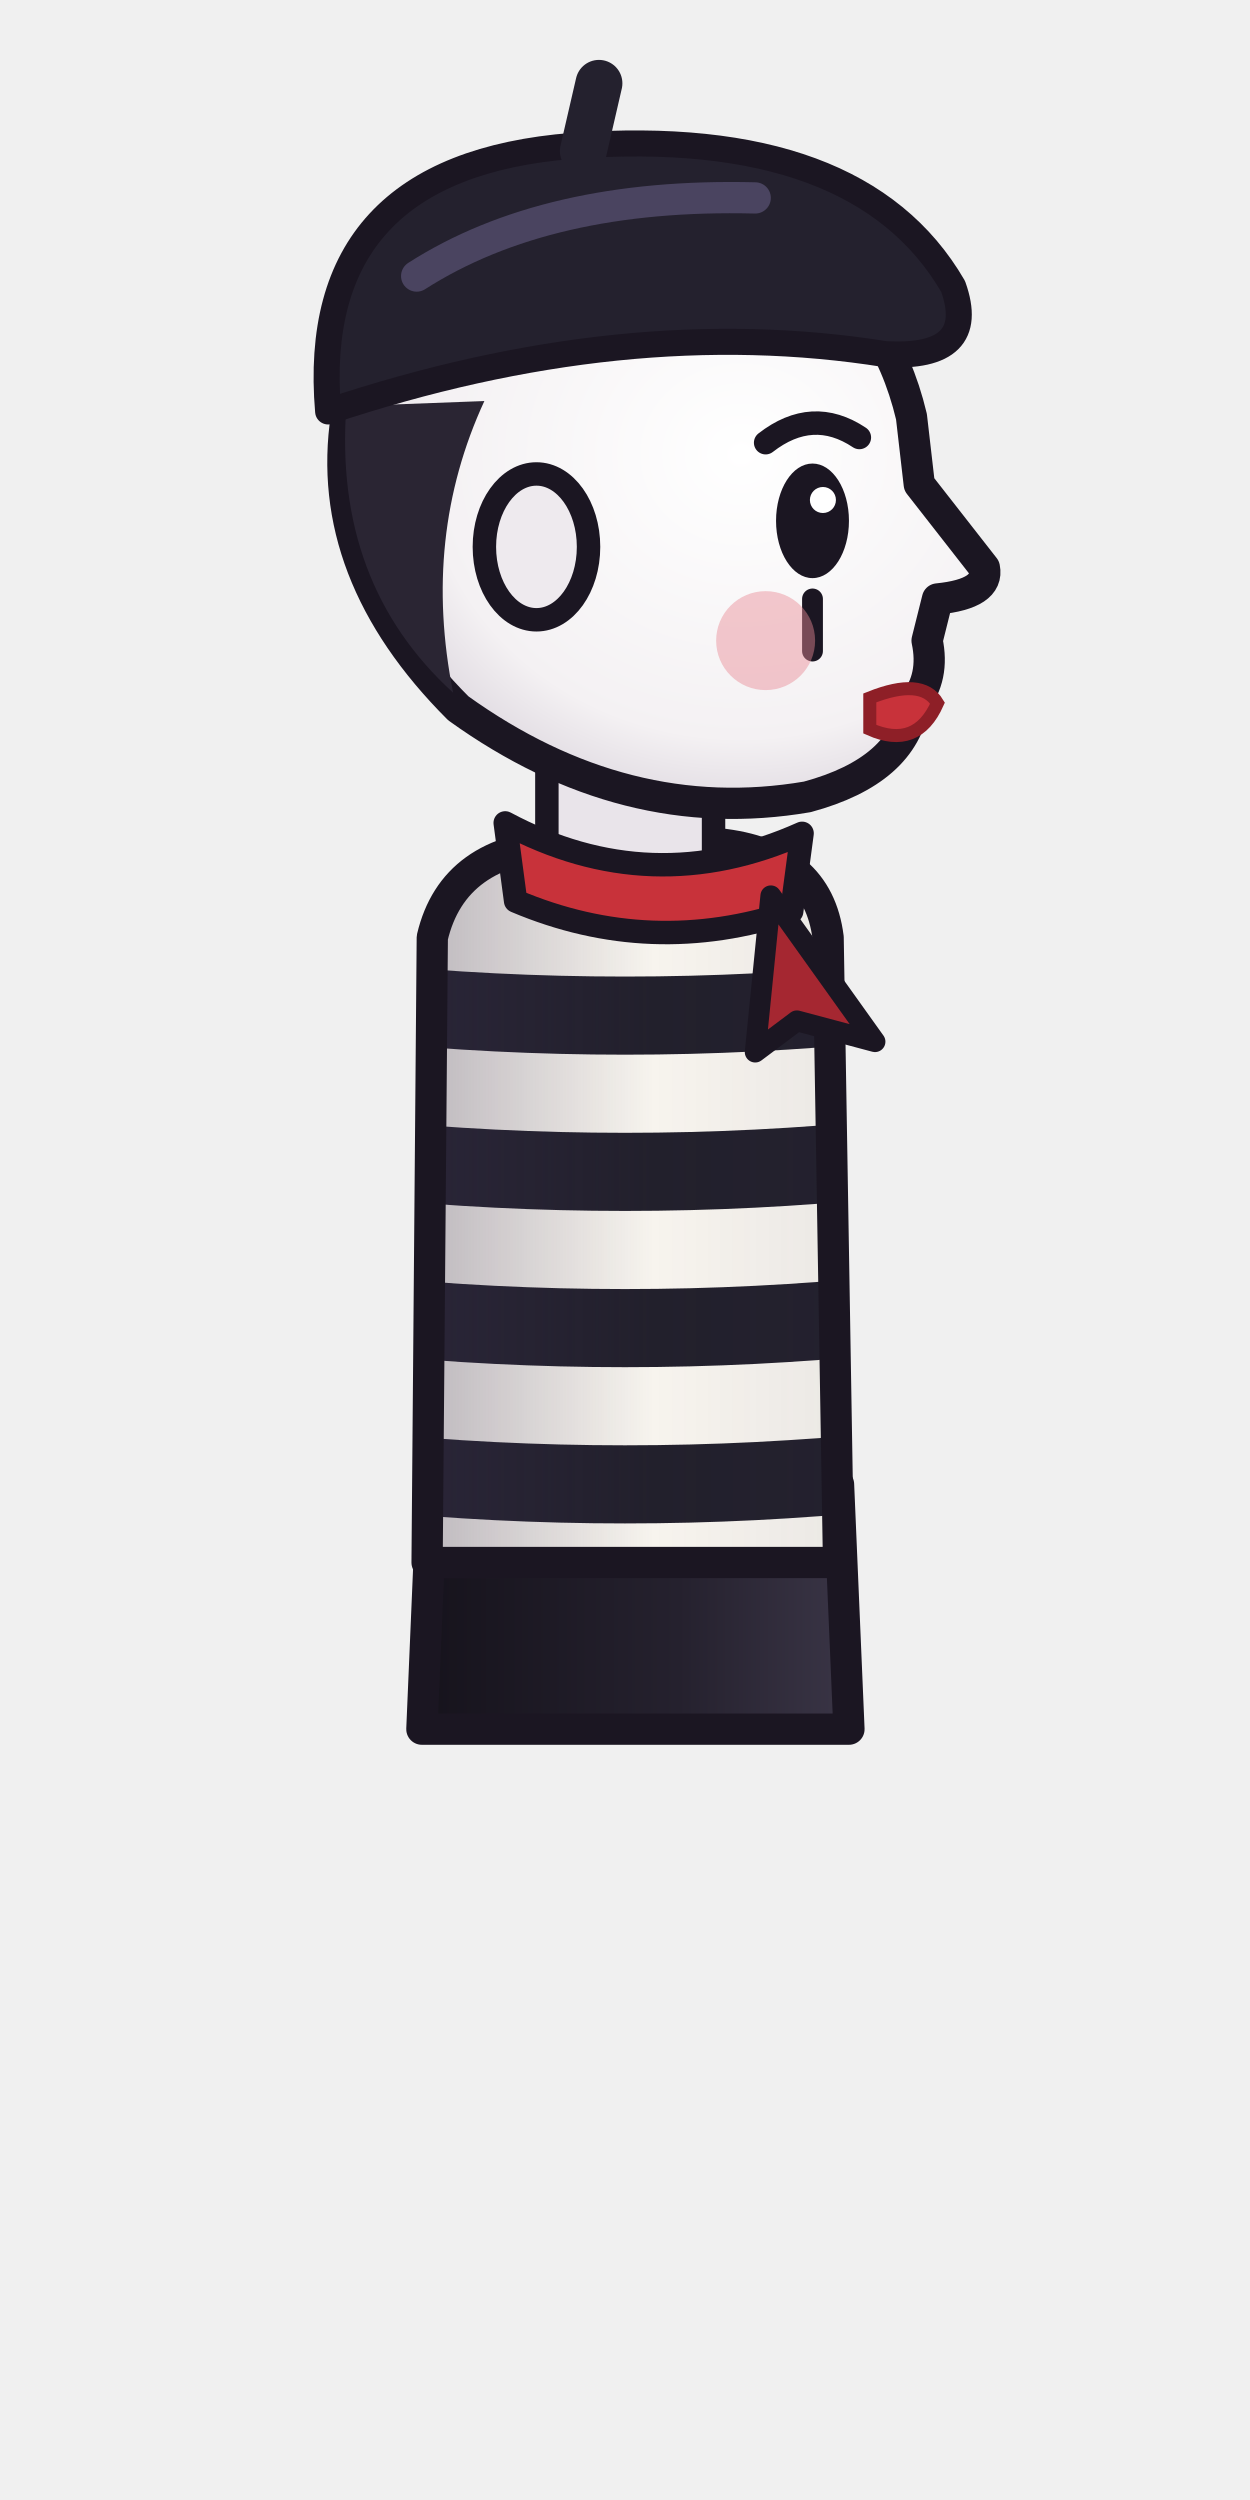
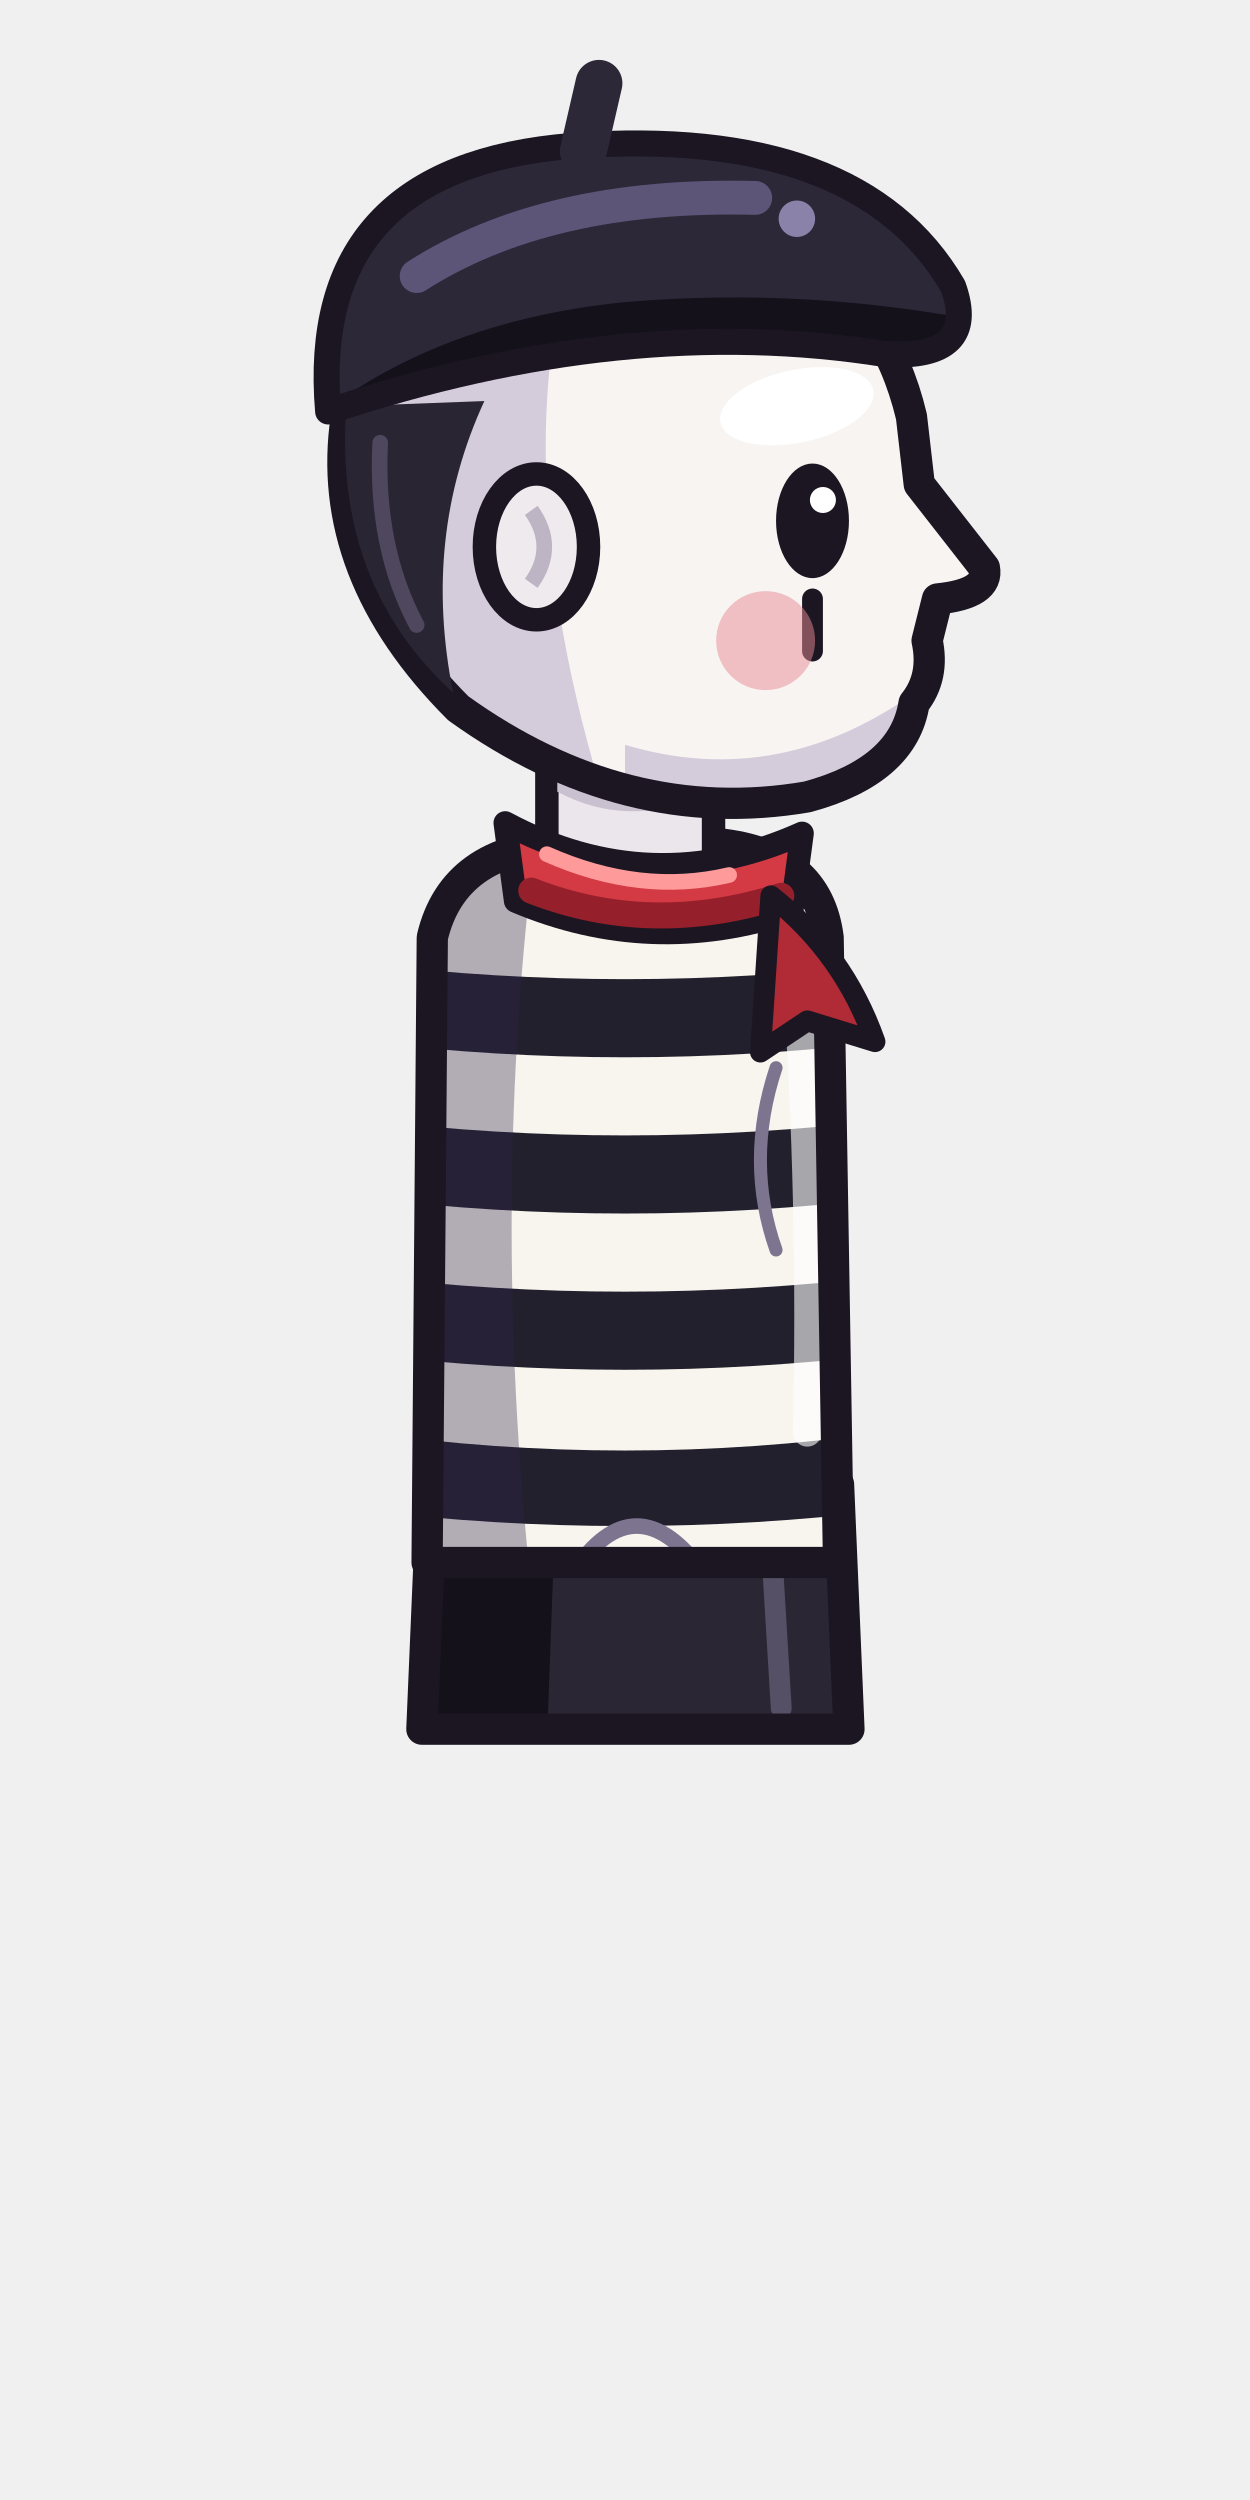
<svg xmlns="http://www.w3.org/2000/svg" width="48" height="96" viewBox="0 0 48 96">
  <defs>
-     <linearGradient id="shade" x1="0" y1="0" x2="1" y2="0">
-       <stop offset="0" stop-color="#3a3050" stop-opacity="0.3" />
-       <stop offset="0.55" stop-color="#3a3050" stop-opacity="0" />
-       <stop offset="1" stop-color="#3a3050" stop-opacity="0.06" />
-     </linearGradient>
-     <radialGradient id="face" cx="0.62" cy="0.4" r="0.7">
-       <stop offset="0" stop-color="#ffffff" />
-       <stop offset="0.7" stop-color="#f4f1f3" />
-       <stop offset="1" stop-color="#d3ccd6" />
-     </radialGradient>
-     <linearGradient id="cloth" x1="0" y1="0" x2="1" y2="0">
-       <stop offset="0" stop-color="#16131c" />
-       <stop offset="0.6" stop-color="#25212e" />
-       <stop offset="1" stop-color="#3a3546" />
-     </linearGradient>
    <clipPath id="shirt">
      <path d="M16.6 36 Q17.4 32.6 21.6 32.4 L27.6 32.4 Q31.4 32.8 31.8 36 L32.2 60 L16.4 60 Z" />
    </clipPath>
+     <clipPath id="pants">
+       <path d="M16.6 57 L32.2 57 L32.6 66.4 L16.2 66.4 Z" />
+     </clipPath>
+     <clipPath id="head">
+       <path d="M22 8.6 Q33 7.6 35 16 L35.3 18.6 L37.8 21.8 Q38 22.8 36 23 L35.6 24.6 Q35.9 26 35.1 27 Q34.7 29.6 31 30.6 Q24 31.8 17.6 27.2 Q12.4 22 13.3 16 Q14.8 9.6 22 8.6 Z" />
+     </clipPath>
+     <clipPath id="beret">
+       <path d="M12.6 15.8 Q11.8 6.4 22 5.6 Q33 4.8 36.6 11 Q37.6 13.8 34 13.6 Q24 12 12.6 15.8 Z" />
+     </clipPath>
  </defs>
-   <path d="M16.6 57 L32.2 57 L32.6 66.4 L16.2 66.4 Z" fill="url(#cloth)" stroke="#1b1622" stroke-width="1.2" stroke-linejoin="round" />
-   <path d="M16.6 36 Q17.4 32.6 21.6 32.4 L27.6 32.4 Q31.4 32.8 31.8 36 L32.2 60 L16.4 60 Z" fill="#f7f4ee" />
-   <g clip-path="url(#shirt)" fill="#22202c">
-     <path d="M14 37 Q24 38 34 37 L34 40 Q24 41 14 40 Z" />
-     <path d="M14 43 Q24 44 34 43 L34 46 Q24 47 14 46 Z" />
-     <path d="M14 49 Q24 50 34 49 L34 52 Q24 53 14 52 Z" />
-     <path d="M14 55 Q24 56 34 55 L34 58 Q24 59 14 58 Z" />
+   <path d="M16.6 57 L32.2 57 L32.6 66.4 L16.2 66.4 Z" fill="#2a2633" />
+   <g clip-path="url(#pants)">
+     <path d="M15 56 L21.4 56 L21 67 L15 67 Z" fill="#14111a" />
+     <path d="M29.6 59 L30 65.6" stroke="#555066" stroke-width="0.8" stroke-linecap="round" />
  </g>
-   <path d="M16.6 36 Q17.4 32.6 21.6 32.4 L27.6 32.4 Q31.4 32.8 31.8 36 L32.2 60 L16.4 60 Z" fill="url(#shade)" />
+   <path d="M16.6 57 L32.2 57 L32.6 66.4 L16.2 66.4 Z" fill="none" stroke="#1b1622" stroke-width="1.2" stroke-linejoin="round" />
+   <path d="M16.6 36 Q17.4 32.6 21.6 32.4 L27.6 32.4 Q31.4 32.8 31.8 36 L32.2 60 L16.4 60 Z" fill="#f8f5ef" />
+   <g clip-path="url(#shirt)">
+     <g fill="#23202d">
+       <path d="M14 37 Q24 38.2 34 37 L34 40 Q24 41.2 14 40 Z" />
+       <path d="M14 43 Q24 44.2 34 43 L34 46 Q24 47.2 14 46 Z" />
+       <path d="M14 49 Q24 50.2 34 49 L34 52 Q24 53.2 14 52 Z" />
+       <path d="M14 55 Q24 56.4 34 55 L34 58 Q24 59.2 14 58 Z" />
+     </g>
+     <path d="M14 32 L20.6 32 Q18.8 46 20.4 61 L14 61 Z" fill="#2b2246" opacity="0.34" />
+     <path d="M22 60.4 Q24.4 56.8 27 60.4" stroke="#7d7590" stroke-width="0.6" fill="none" stroke-linecap="round" />
+     <path d="M29.8 41 Q28.6 44.6 29.8 48" stroke="#7d7590" stroke-width="0.5" fill="none" stroke-linecap="round" />
+     <path d="M30.6 37.6 Q31.2 46 31 55" stroke="#ffffff" stroke-width="1.1" fill="none" stroke-linecap="round" opacity="0.6" />
+   </g>
  <path d="M16.6 36 Q17.4 32.6 21.6 32.4 L27.6 32.4 Q31.4 32.8 31.8 36 L32.2 60 L16.4 60 Z" fill="none" stroke="#1b1622" stroke-width="1.2" stroke-linejoin="round" />
-   <rect x="21" y="28" width="6.4" height="5.6" fill="#e9e4ea" stroke="#1b1622" stroke-width="0.9" />
-   <path d="M19.4 31.6 Q25 34.6 30.8 32 L30.4 35 Q25 36.8 19.8 34.6 Z" fill="#c8323a" stroke="#1b1622" stroke-width="0.9" stroke-linejoin="round" />
-   <path d="M29.6 34.4 L33.6 40 L30.6 39.2 L29 40.4 Z" fill="#a52731" stroke="#1b1622" stroke-width="0.8" stroke-linejoin="round" />
-   <path d="M22 8.6 Q33 7.6 35 16 L35.3 18.6 L37.8 21.8 Q38 22.8 36 23 L35.6 24.6 Q35.9 26 35.1 27 Q34.7 29.6 31 30.6 Q24 31.8 17.6 27.2 Q12.4 22 13.3 16 Q14.8 9.6 22 8.6 Z" fill="url(#face)" stroke="#1b1622" stroke-width="1.2" stroke-linejoin="round" />
+   <rect x="21" y="28" width="6.4" height="5.6" fill="#ebe6ec" stroke="#1b1622" stroke-width="0.9" />
+   <path d="M21.4 28.4 L27 28.4 L27 30.6 Q24 31.8 21.4 30.4 Z" fill="#c9c0d0" />
+   <path d="M19.4 31.6 Q25 34.6 30.8 32 L30.4 35 Q25 36.8 19.8 34.6 Z" fill="#d43a43" stroke="#1b1622" stroke-width="0.9" stroke-linejoin="round" />
+   <path d="M20.4 34.2 Q25 36 30 34.4" stroke="#95202b" stroke-width="1" fill="none" stroke-linecap="round" />
+   <path d="M21 32.8 Q24.6 34.4 28 33.6" stroke="#ff9a9a" stroke-width="0.6" fill="none" stroke-linecap="round" />
+   <path d="M29.6 34.4 Q32.4 36.6 33.6 40 L31 39.2 L29.2 40.4 Z" fill="#b02b35" stroke="#1b1622" stroke-width="0.8" stroke-linejoin="round" />
+   <path d="M22 8.6 Q33 7.6 35 16 L35.3 18.6 L37.8 21.8 Q38 22.8 36 23 L35.6 24.6 Q35.9 26 35.1 27 Q34.7 29.6 31 30.6 Q24 31.8 17.6 27.2 Q12.4 22 13.3 16 Q14.8 9.6 22 8.6 Z" fill="#f7f4f2" />
+   <g clip-path="url(#head)">
+     <path d="M12 8 L22.4 8 Q19 18 23.6 32 L12 32 Z" fill="#d4ccdb" />
+     <path d="M24 28.6 Q30 30.4 35.4 26.4 L36 32 L24 32 Z" fill="#d4ccdb" />
+     <ellipse cx="30.6" cy="15.6" rx="3" ry="1.4" transform="rotate(-12 30.6 15.6)" fill="#ffffff" />
+   </g>
+   <path d="M22 8.6 Q33 7.6 35 16 L35.3 18.6 L37.8 21.8 Q38 22.8 36 23 L35.6 24.6 Q35.9 26 35.1 27 Q34.7 29.6 31 30.6 Q24 31.8 17.6 27.2 Q12.4 22 13.3 16 Q14.8 9.6 22 8.6 Z" fill="none" stroke="#1b1622" stroke-width="1.2" stroke-linejoin="round" />
  <path d="M13.3 15.6 Q12.8 22.4 17.4 26.6 Q16.2 20.6 18.6 15.4 Z" fill="#2a2533" />
+   <path d="M14.6 17 Q14.4 21 16 24" stroke="#4e475e" stroke-width="0.6" fill="none" stroke-linecap="round" />
  <ellipse cx="20.6" cy="21" rx="2" ry="2.8" fill="#eeeaee" stroke="#1b1622" stroke-width="0.9" />
-   <path d="M12.6 15.8 Q11.8 6.4 22 5.6 Q33 4.8 36.6 11 Q37.6 13.8 34 13.6 Q24 12 12.6 15.8 Z" fill="#24212e" stroke="#1b1622" stroke-width="1" stroke-linejoin="round" />
-   <path d="M16 10.6 Q21 7.4 29 7.6" stroke="#4a4460" stroke-width="1.2" fill="none" stroke-linecap="round" />
-   <path d="M22.4 5.8 L23 3.2" stroke="#24212e" stroke-width="1.8" stroke-linecap="round" />
-   <path d="M29.4 17 Q31.2 15.6 33 16.8" stroke="#1b1622" stroke-width="0.9" fill="none" stroke-linecap="round" />
+   <path d="M20.4 19.6 Q21.4 21 20.4 22.4" stroke="#bdb4c4" stroke-width="0.6" fill="none" />
  <ellipse cx="31.2" cy="20" rx="1.4" ry="2.2" fill="#1b1622" />
  <circle cx="31.6" cy="19.2" r="0.5" fill="#ffffff" />
  <path d="M31.2 23 L31.2 25" stroke="#1b1622" stroke-width="0.8" stroke-linecap="round" />
-   <circle cx="29.4" cy="24.6" r="1.9" fill="#e88a94" opacity="0.45" />
-   <path d="M33.4 26.8 Q35.4 26 36 27 Q35.2 28.8 33.4 28 Z" fill="#c8323a" stroke="#8e1f27" stroke-width="0.5" />
+   <circle cx="29.4" cy="24.6" r="1.9" fill="#e88a94" opacity="0.5" />
+   <path d="M12.6 15.8 Q11.8 6.4 22 5.6 Q33 4.8 36.6 11 Q37.6 13.8 34 13.6 Q24 12 12.6 15.8 Z" fill="#2c2838" />
+   <g clip-path="url(#beret)">
+     <path d="M11 17 Q16 12.4 24 11.6 Q31 11 38 12.4 L38 16 L11 16 Z" fill="#14111b" />
+     <path d="M11 4 Q13 10 12 17 L10 17 Z" fill="#1c1925" />
+   </g>
+   <path d="M16 10.6 Q21 7.4 29 7.6" stroke="#5c5578" stroke-width="1.3" fill="none" stroke-linecap="round" />
+   <circle cx="30.6" cy="8.4" r="0.7" fill="#8a82a8" />
+   <path d="M12.6 15.8 Q11.8 6.4 22 5.6 Q33 4.8 36.6 11 Q37.6 13.8 34 13.6 Q24 12 12.6 15.8 Z" fill="none" stroke="#1b1622" stroke-width="1" stroke-linejoin="round" />
+   <path d="M22.4 5.8 L23 3.2" stroke="#2c2838" stroke-width="1.8" stroke-linecap="round" />
</svg>
